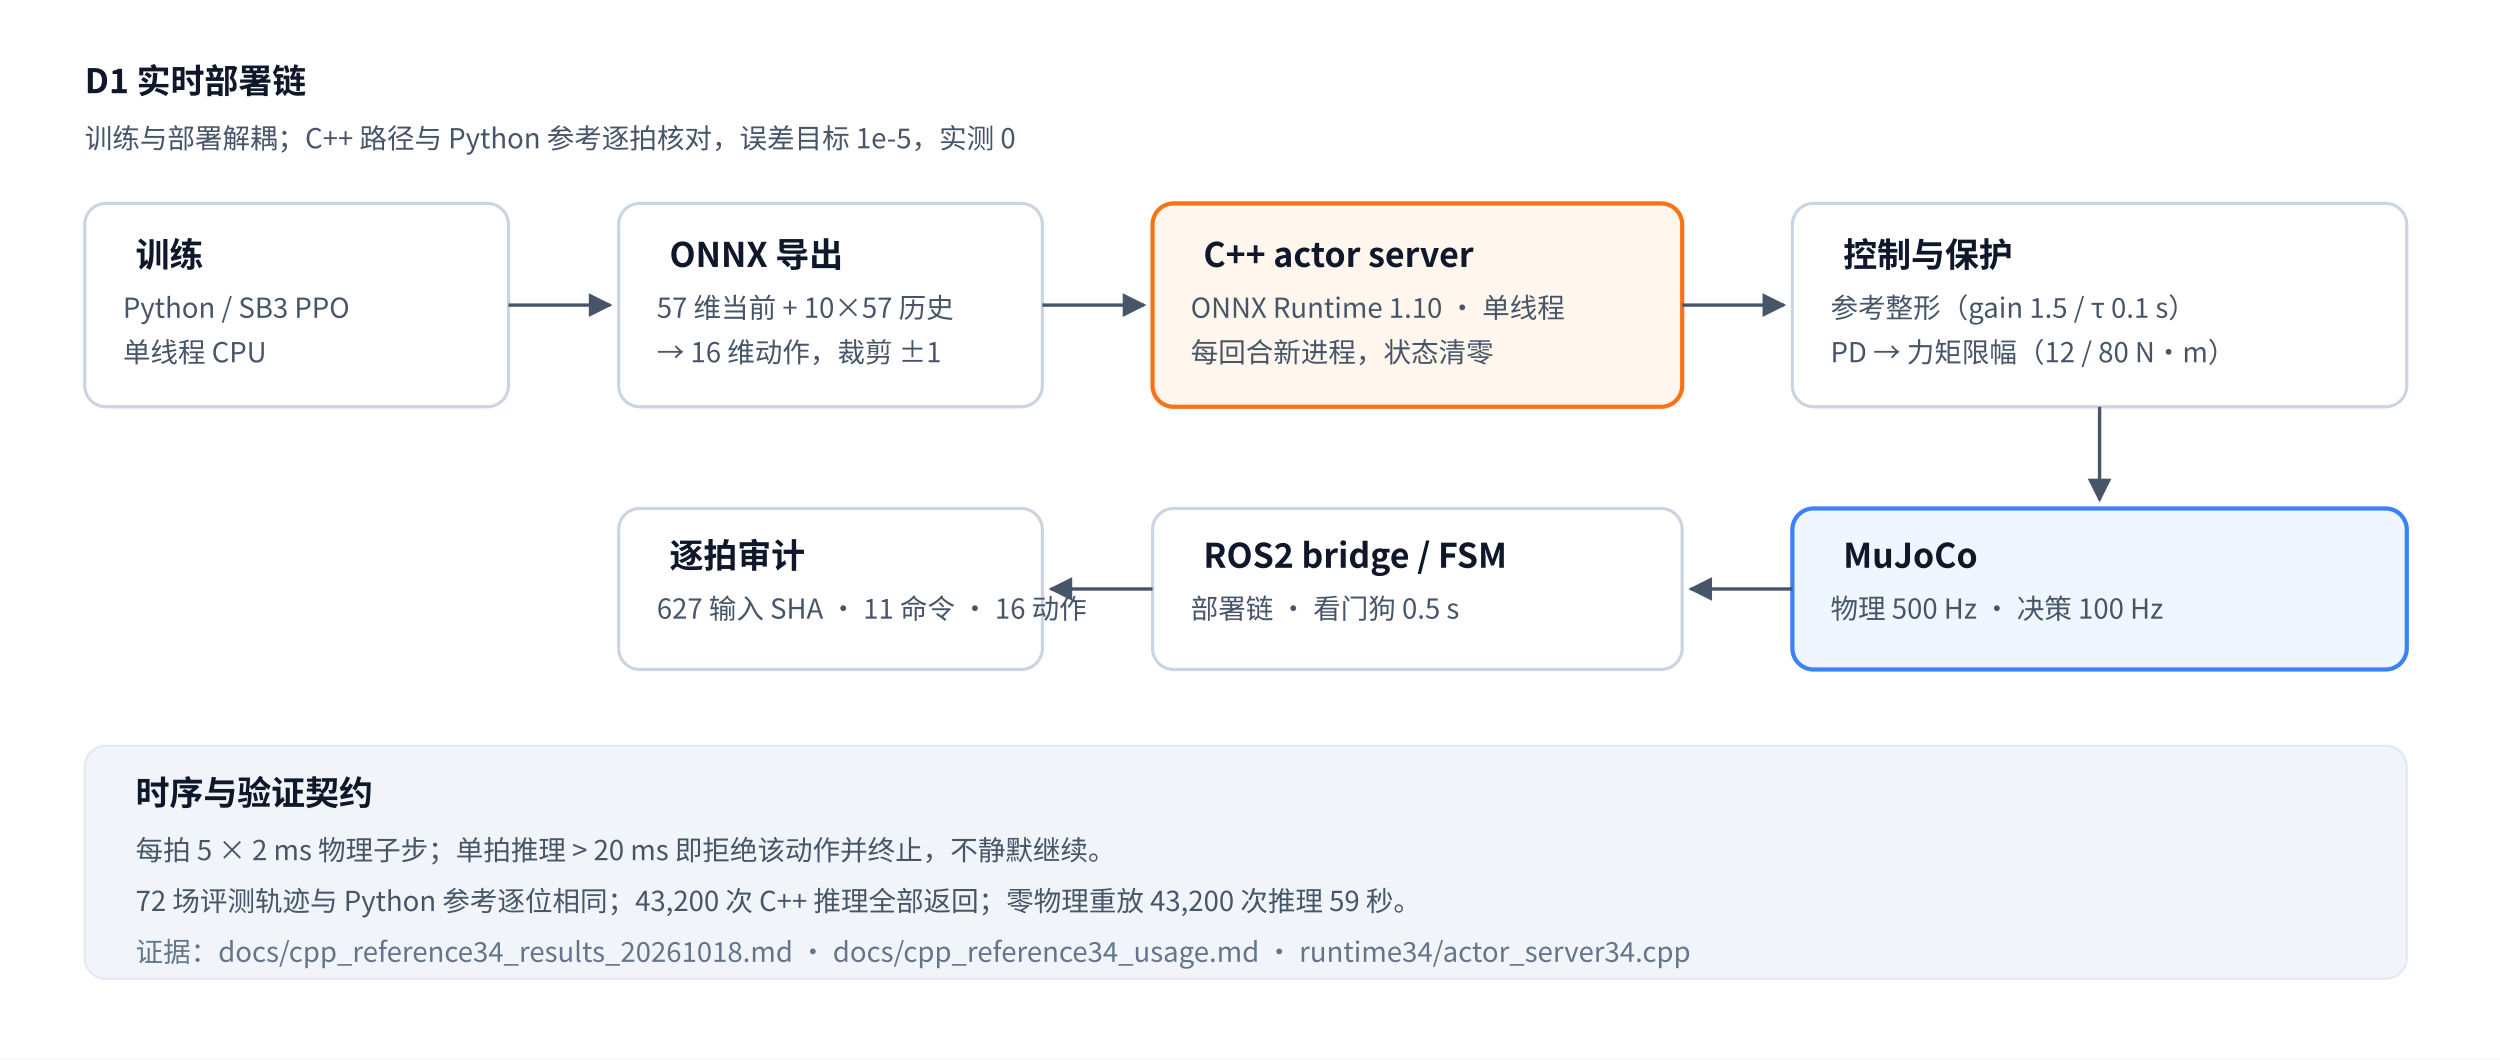
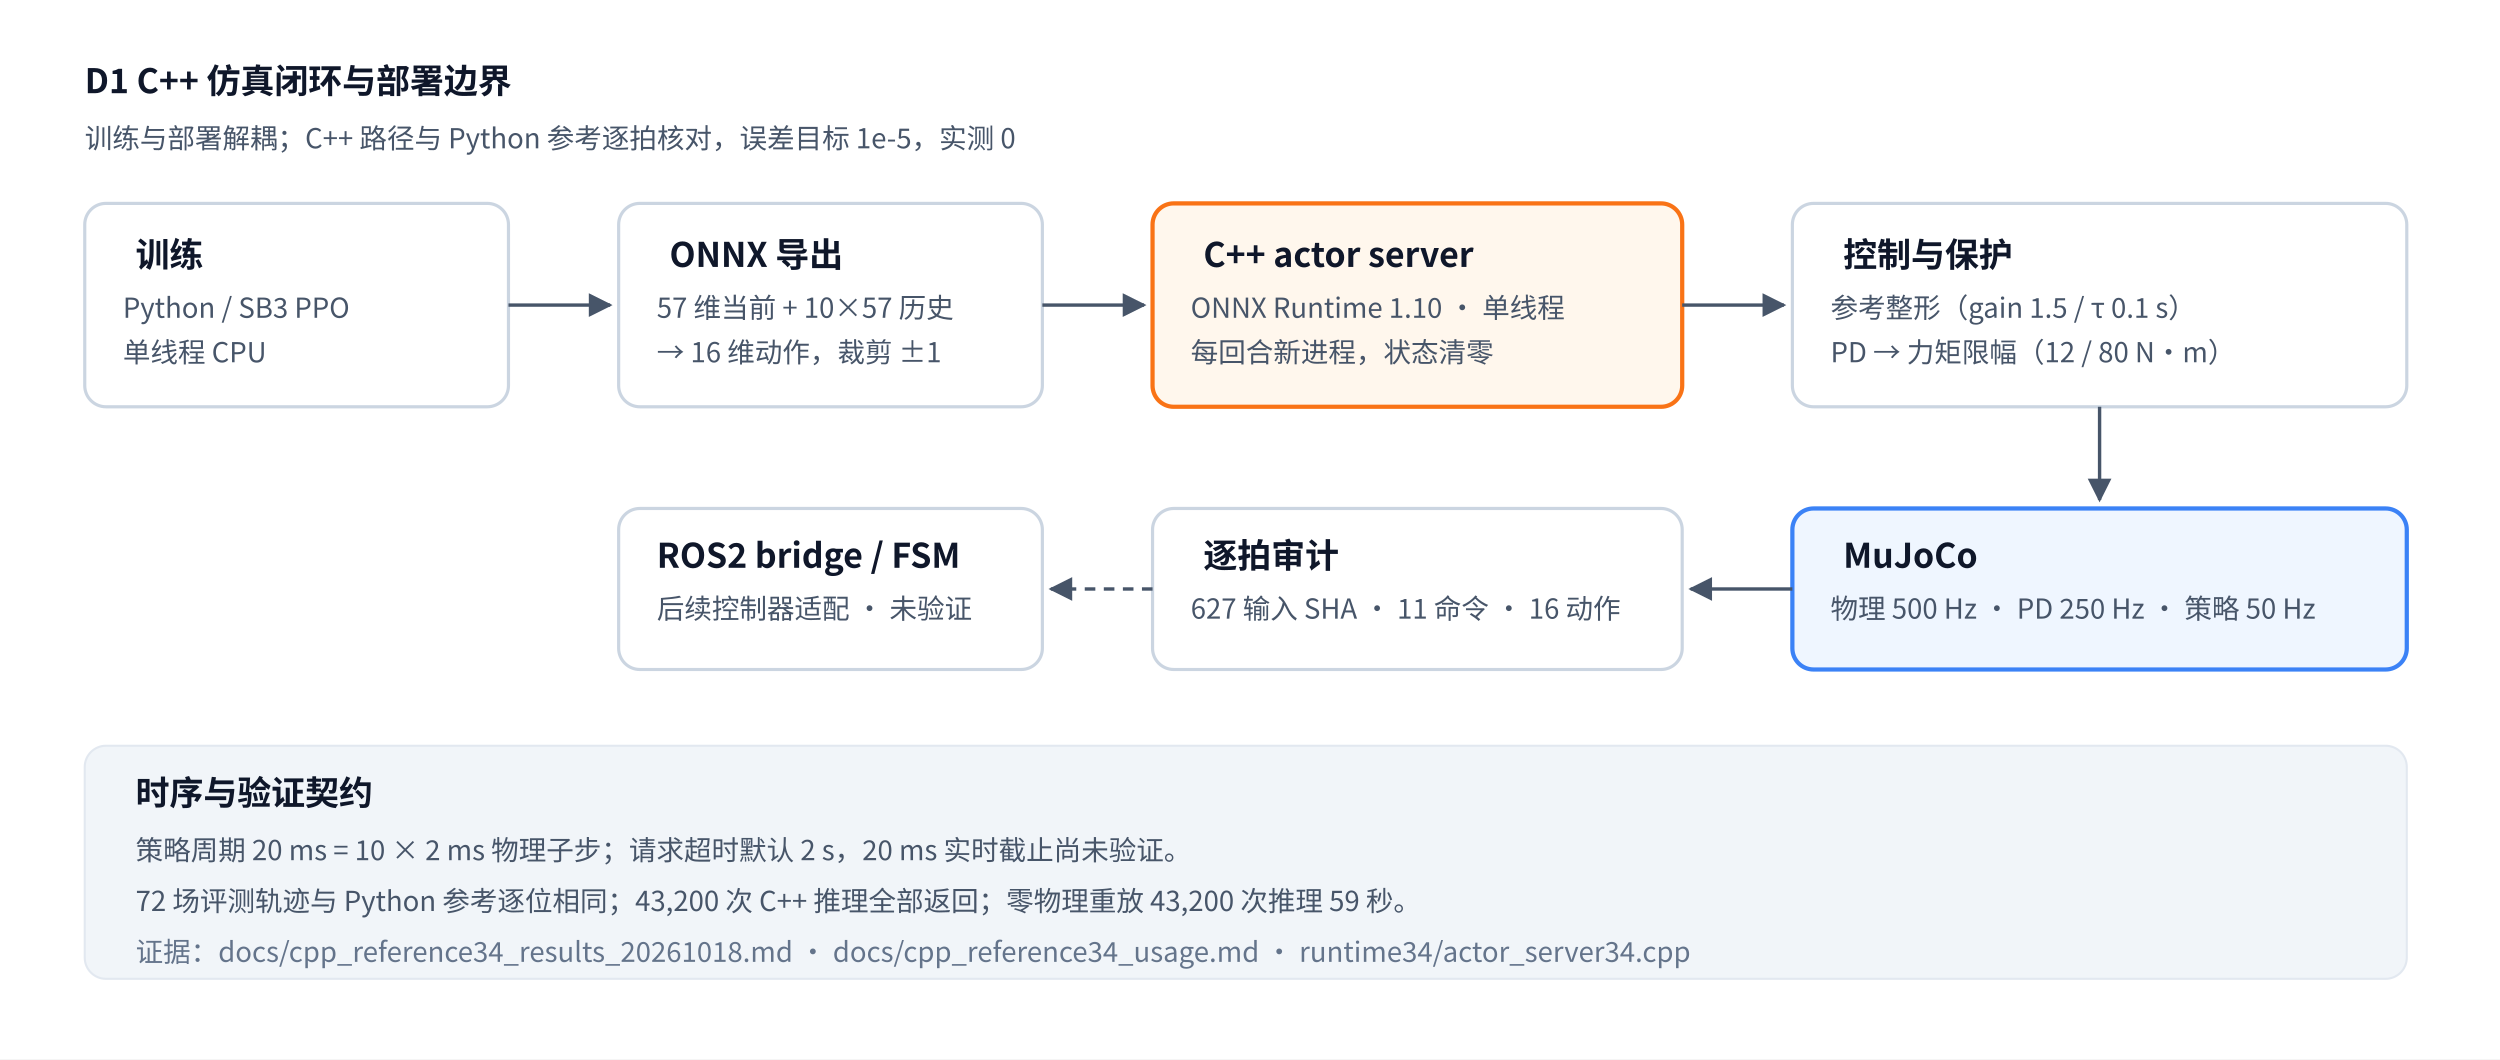
<svg xmlns="http://www.w3.org/2000/svg" viewBox="0 0 1180 500" width="1180" height="500" font-family="-apple-system, 'Segoe UI', 'Noto Sans CJK SC', 'Microsoft YaHei', sans-serif">
  <defs>
    <marker id="a2" viewBox="0 0 10 10" refX="9" refY="5" markerWidth="7" markerHeight="7" orient="auto-start-reverse">
      <path d="M 0 0 L 10 5 L 0 10 z" fill="#475569" />
    </marker>
    <style>
      .box { fill: #ffffff; stroke: #cbd5e1; stroke-width: 1.5; }
      .core { fill: #eff6ff; stroke: #3b82f6; stroke-width: 2; }
      .rt { fill: #fff7ed; stroke: #f97316; stroke-width: 2; }
      .t { fill: #0f172a; font-size: 16px; font-weight: 600; }
      .s { fill: #475569; font-size: 13px; }
      .m { fill: #64748b; font-size: 13px; }
      .flow { stroke: #475569; stroke-width: 1.6; fill: none; marker-end: url(#a2); }
      .band { fill: #f1f5f9; stroke: #e2e8f0; }
      .note { fill: #7c2d12; font-size: 12px; }
    </style>
  </defs>
  <rect x="0" y="0" width="1180" height="500" fill="#ffffff" />
-   <text x="40" y="44" class="t" font-size="22">D1 实时部署链</text>
+   <text x="40" y="44" class="t" font-size="22">D1 C++ 仿真闭环与部署边界</text>
  <text x="40" y="70" class="s">训练与部署解耦；C++ 路径与 Python 参考逐拍核对，误差目标 1e-5，实测 0</text>
  <rect x="40" y="96" width="200" height="96" rx="10" class="box" />
  <text x="64" y="126" class="t">训练</text>
  <text x="58" y="150" class="s">Python / SB3 PPO</text>
  <text x="58" y="171" class="s">单线程 CPU</text>
  <path class="flow" d="M240 144 L288 144" />
  <rect x="292" y="96" width="200" height="96" rx="10" class="box" />
  <text x="316" y="126" class="t">ONNX 导出</text>
  <text x="310" y="150" class="s">57 维当前 + 10×57 历史</text>
  <text x="310" y="171" class="s">→ 16 维动作，裁剪 ±1</text>
  <path class="flow" d="M492 144 L540 144" />
  <rect x="544" y="96" width="250" height="96" rx="10" class="rt" />
  <text x="568" y="126" class="t">C++ actor server</text>
  <text x="562" y="150" class="s">ONNX Runtime 1.10 · 单线程</text>
  <text x="562" y="171" class="s">每回合新进程，状态清零</text>
  <path class="flow" d="M794 144 L842 144" />
  <rect x="846" y="96" width="290" height="96" rx="10" class="box" />
  <text x="870" y="126" class="t">控制与保护</text>
  <text x="864" y="150" class="s">参考整形（gain 1.5 / τ 0.1 s）</text>
  <text x="864" y="171" class="s">PD → 力矩限幅（12 / 80 N·m）</text>
  <path class="flow" d="M991 192 L991 236" />
  <rect x="846" y="240" width="290" height="76" rx="10" class="core" />
  <text x="870" y="268" class="t">MuJoCo</text>
-   <text x="864" y="292" class="s">物理 500 Hz · 决策 100 Hz</text>
+   <text x="864" y="292" class="s">物理 500 Hz · PD 250 Hz · 策略 50 Hz</text>
  <path class="flow" d="M846 278 L798 278" />
  <rect x="544" y="240" width="250" height="76" rx="10" class="box" />
-   <text x="568" y="268" class="t">ROS2 bridge / FSM</text>
-   <text x="562" y="292" class="s">部署链 · 看门狗 0.5 s</text>
-   <path class="flow" d="M544 278 L496 278" />
+   <text x="568" y="268" class="t">逐拍审计</text>
+   <text x="562" y="292" class="s">627 输入 SHA · 11 命令 · 16 动作</text>
+   <path class="flow" stroke-dasharray="5 4" d="M544 278 L496 278" />
  <rect x="292" y="240" width="200" height="76" rx="10" class="box" />
-   <text x="316" y="268" class="t">逐拍审计</text>
-   <text x="310" y="292" class="s">627 输入 SHA · 11 命令 · 16 动作</text>
+   <text x="310" y="268" class="t">ROS2 bridge / FSM</text>
+   <text x="310" y="292" class="s">后续控制器适配 · 未验证</text>
  <rect x="40" y="352" width="1096" height="110" rx="10" class="band" />
  <text x="64" y="380" class="t" font-size="15">时序与验证契约</text>
-   <text x="64" y="406" class="s">每拍 5 × 2 ms 物理子步；单拍推理 &gt; 20 ms 即拒绝该动作并终止，不静默继续。</text>
+   <text x="64" y="406" class="s">策略周期 20 ms = 10 × 2 ms 物理子步；请求超时默认 2 s，20 ms 实时截止尚未验证。</text>
  <text x="64" y="430" class="s">72 场评测轨迹与 Python 参考逐位相同；43,200 次 C++ 推理全部返回；零物理重放 43,200 次推理 59 秒。</text>
  <text x="64" y="454" class="m">证据：docs/cpp_reference34_results_20261018.md · docs/cpp_reference34_usage.md · runtime34/actor_server34.cpp</text>
</svg>
